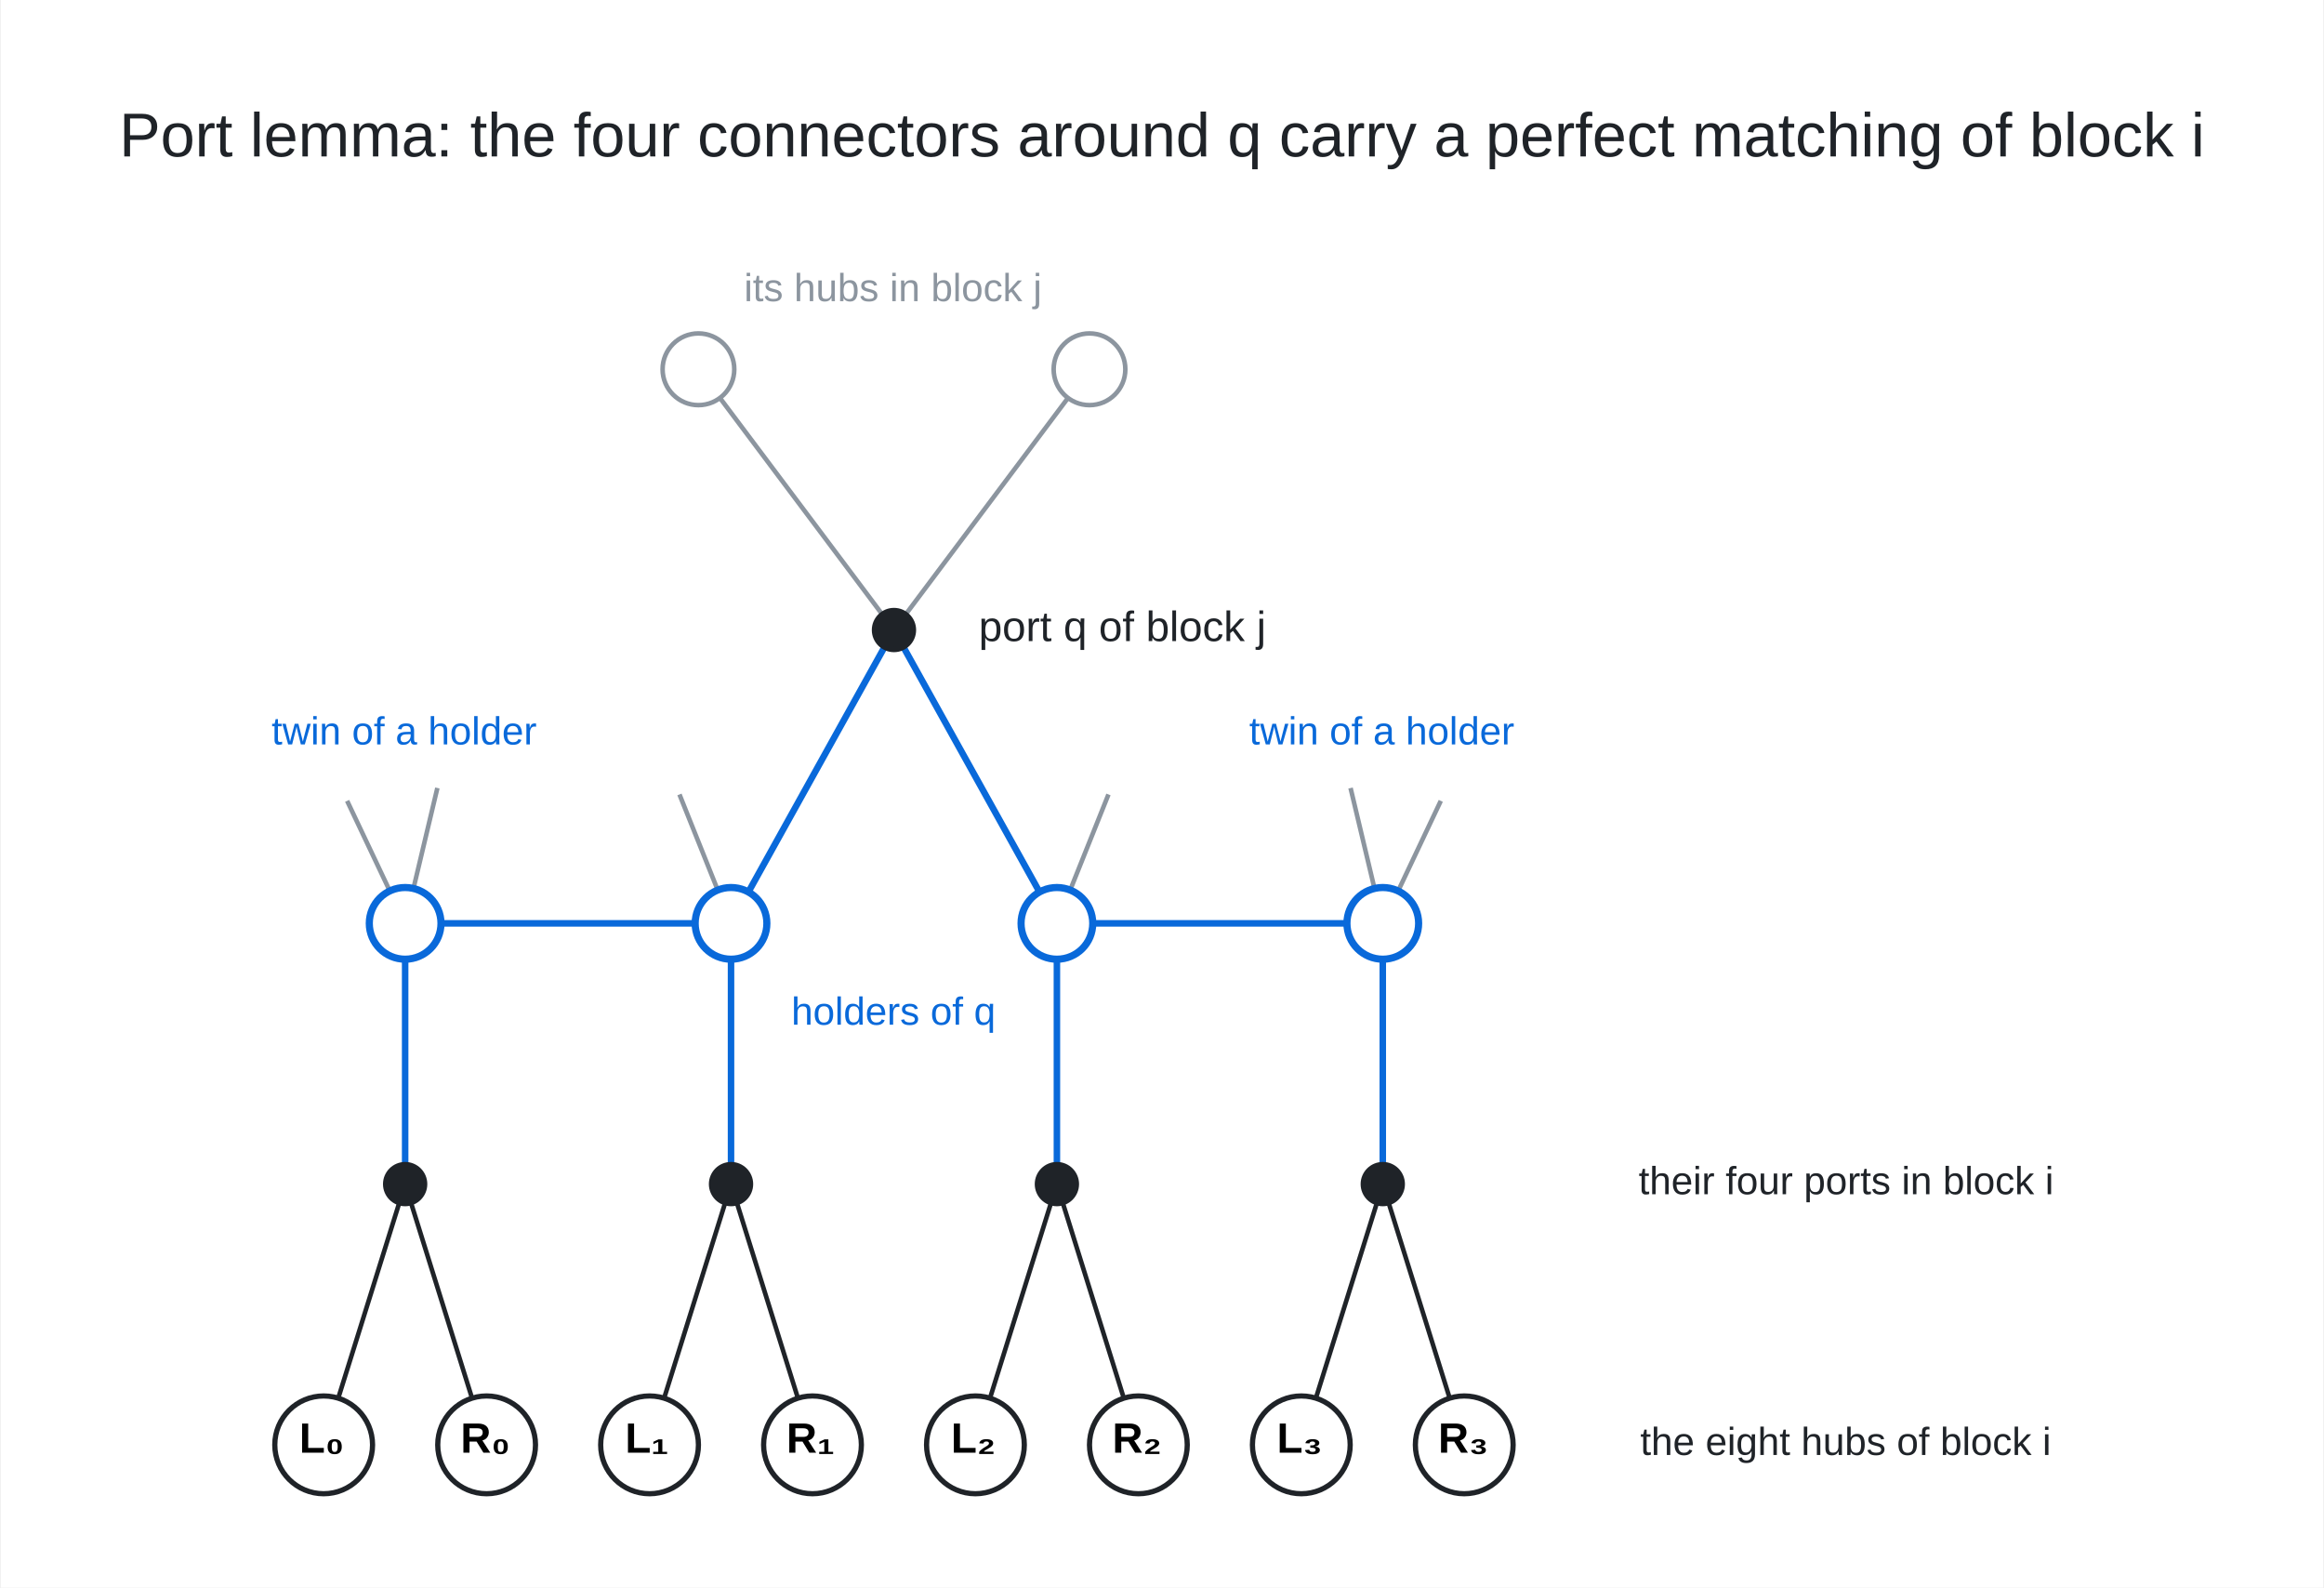
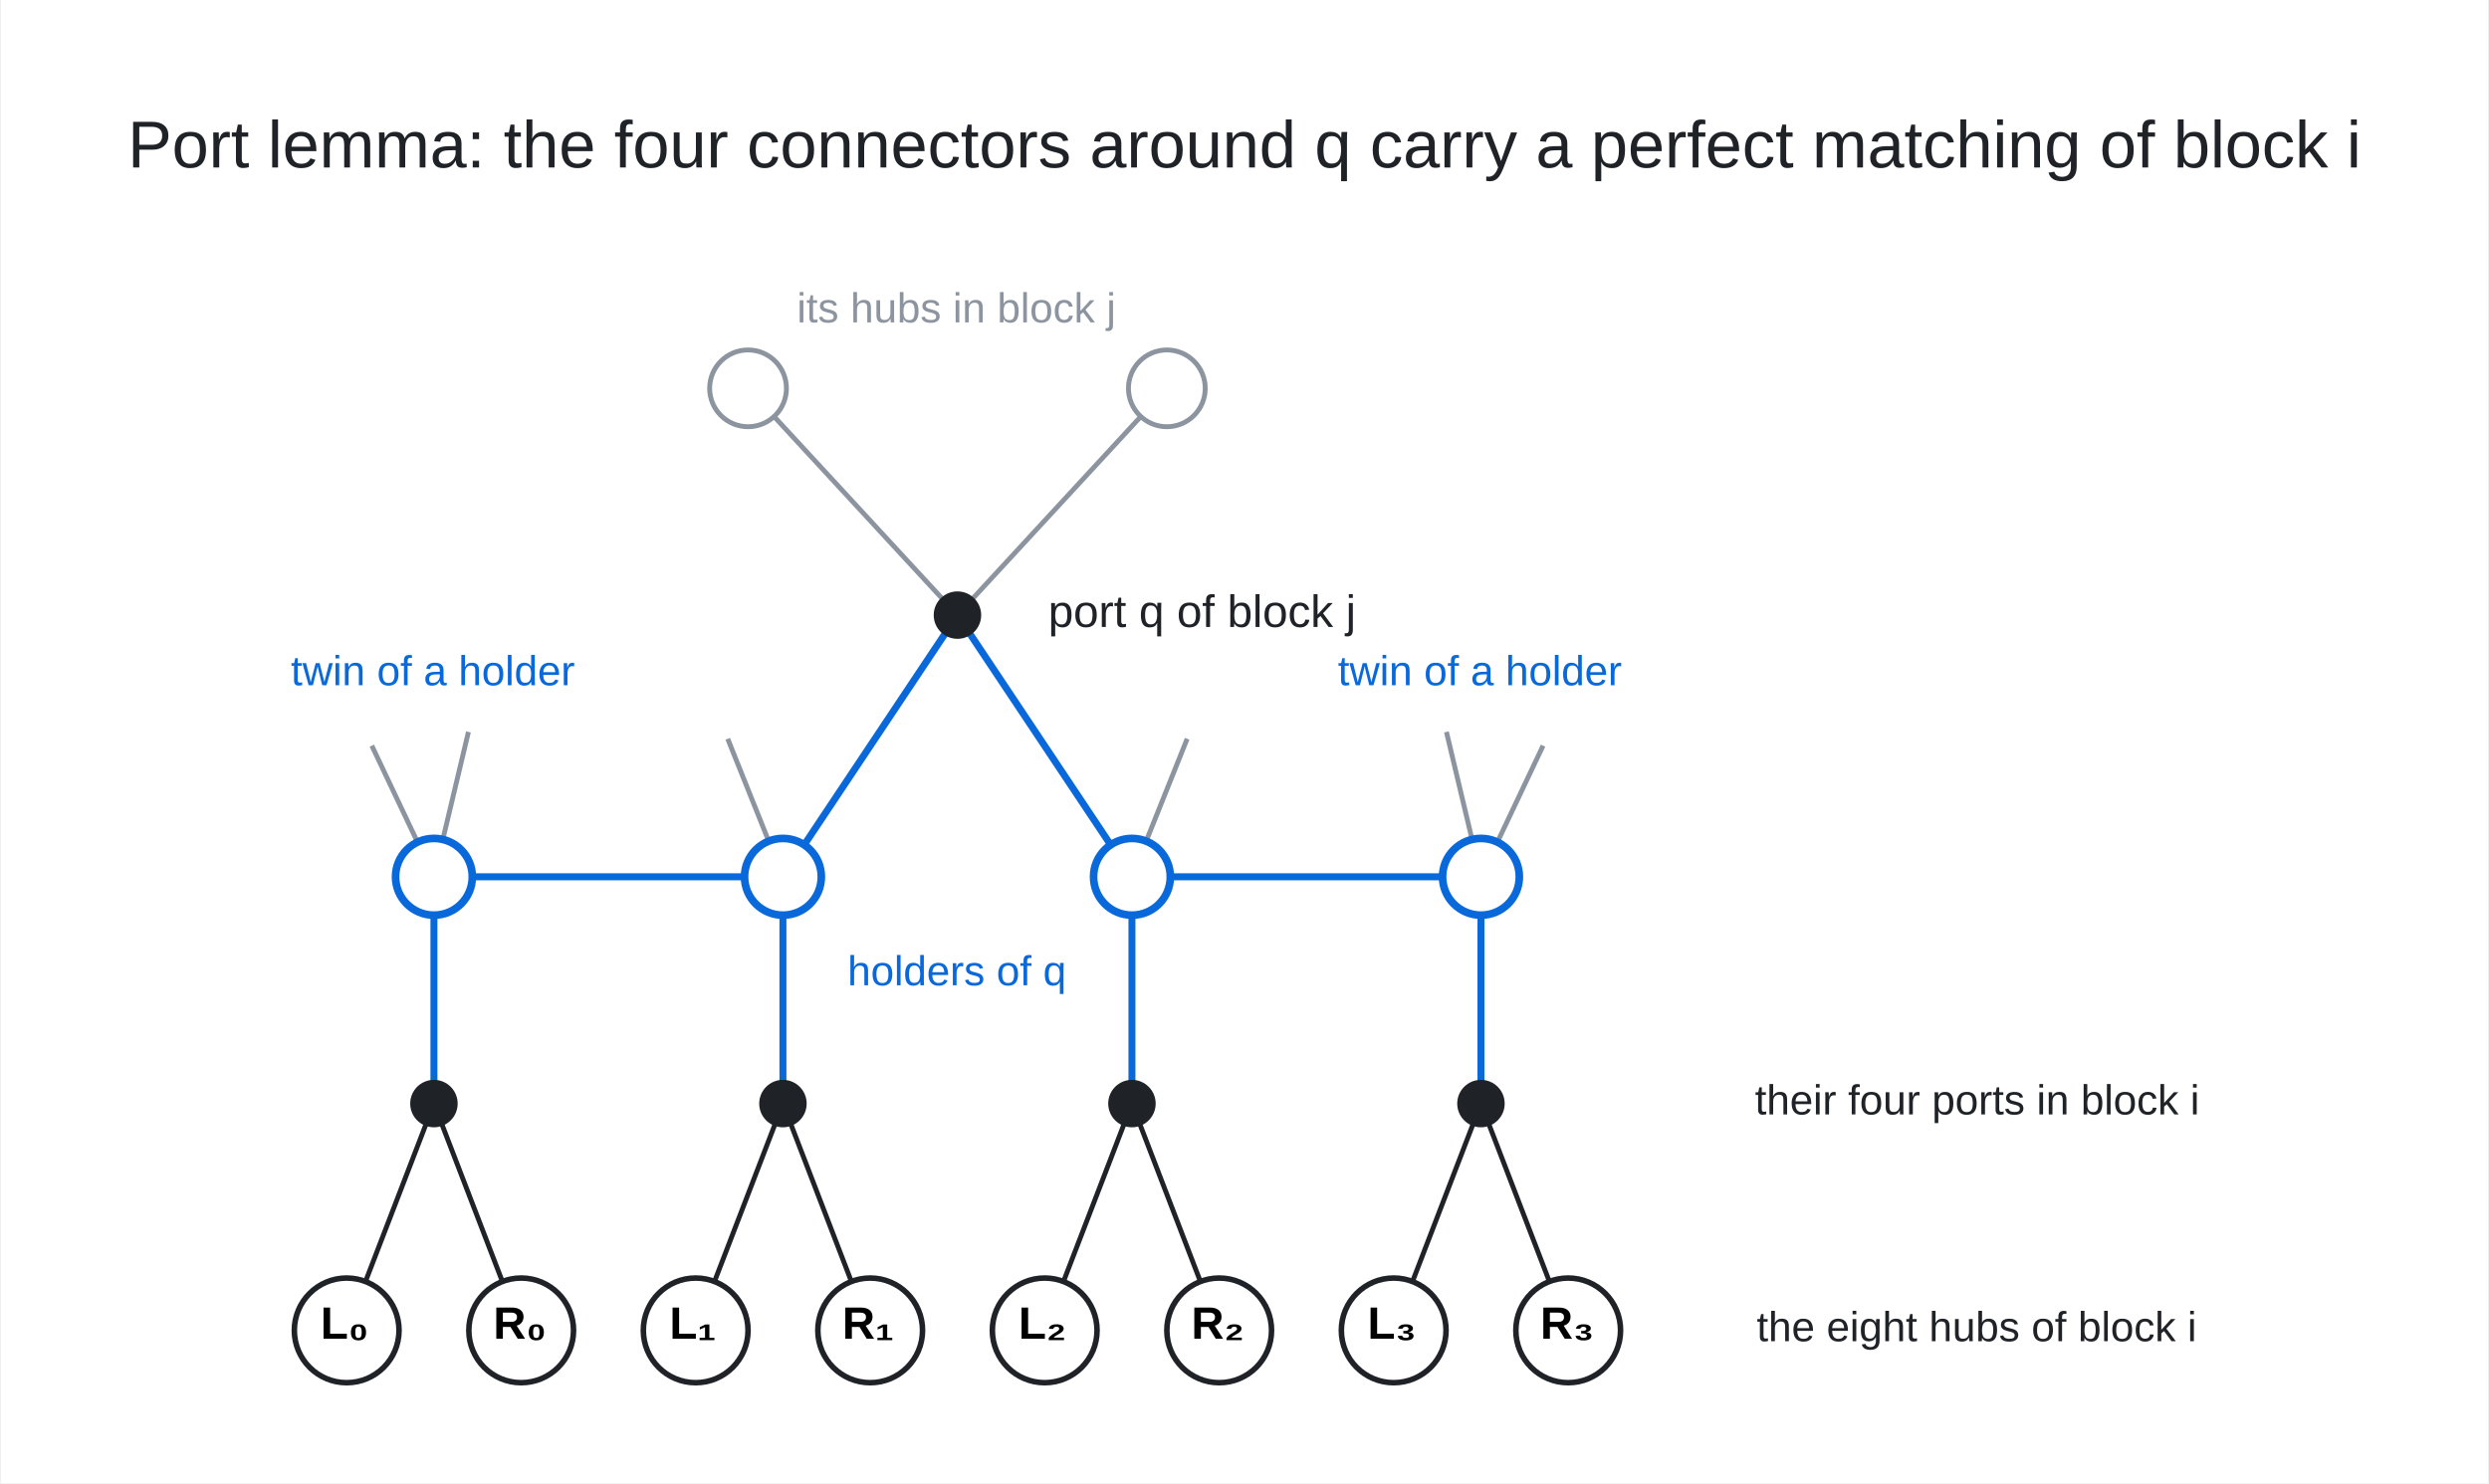
- <svg xmlns="http://www.w3.org/2000/svg" width="713pt" height="487pt" viewBox="0.00 0.00 712.60 487.10">
-   <g id="graph0" class="graph" transform="scale(1 1) rotate(0) translate(28.8 458.3)">
-     <polygon fill="white" stroke="transparent" points="-28.8,28.8 -28.8,-458.3 683.8,-458.3 683.8,28.8 -28.8,28.8" />
-     <text text-anchor="middle" x="327.5" y="-410.3" font-family="Arial" font-size="19.00" fill="#1f2328">Port lemma: the four connectors around q carry a perfect matching of block i</text>
-     <text text-anchor="middle" x="327.5" y="-389.3" font-family="Arial" font-size="19.00" fill="#1f2328"> </text>
+ <svg xmlns="http://www.w3.org/2000/svg" width="713pt" height="425pt" viewBox="0.00 0.00 712.60 425.10">
+   <g id="graph0" class="graph" transform="scale(1 1) rotate(0) translate(28.8 396.3)">
+     <polygon fill="white" stroke="transparent" points="-28.8,28.8 -28.8,-396.3 683.8,-396.3 683.8,28.8 -28.8,28.8" />
+     <text text-anchor="middle" x="327.5" y="-348.3" font-family="Arial" font-size="19.00" fill="#1f2328">Port lemma: the four connectors around q carry a perfect matching of block i</text>
+     <text text-anchor="middle" x="327.5" y="-327.3" font-family="Arial" font-size="19.00" fill="#1f2328"> </text>
    <g id="edge1" class="edge">
-       <path fill="none" stroke="#8c959f" stroke-width="1.4" d="M191.9,-336.13C204.47,-319.37 231.36,-283.53 241.38,-270.16" />
+       <path fill="none" stroke="#8c959f" stroke-width="1.4" d="M192.85,-276.77C205.59,-262.97 230.85,-235.6 240.94,-224.67" />
    </g>
    <g id="edge2" class="edge">
-       <path fill="none" stroke="#8c959f" stroke-width="1.4" d="M298.6,-336.13C286.03,-319.37 259.14,-283.53 249.12,-270.16" />
+       <path fill="none" stroke="#8c959f" stroke-width="1.4" d="M297.65,-276.77C284.91,-262.97 259.65,-235.6 249.56,-224.67" />
    </g>
    <g id="edge3" class="edge">
-       <path fill="none" stroke="#0969da" stroke-width="2" d="M242.27,-259.64C234.11,-244.96 211.32,-203.92 200.75,-184.91" />
+       <path fill="none" stroke="#0969da" stroke-width="2" d="M241.65,-214.61C233.19,-201.91 211.93,-170.02 201.38,-154.2" />
    </g>
    <g id="edge4" class="edge">
-       <path fill="none" stroke="#0969da" stroke-width="2" d="M248.23,-259.64C256.39,-244.96 279.18,-203.92 289.75,-184.91" />
+       <path fill="none" stroke="#0969da" stroke-width="2" d="M248.85,-214.61C257.31,-201.91 278.57,-170.02 289.12,-154.2" />
    </g>
    <g id="edge9" class="edge">
-       <path fill="none" stroke="#8c959f" stroke-width="1.4" d="M90.52,-184.98C85.69,-195.19 78.72,-209.91 77.45,-212.58" />
+       <path fill="none" stroke="#8c959f" stroke-width="1.4" d="M90.52,-154.98C85.69,-165.19 78.72,-179.91 77.45,-182.58" />
    </g>
    <g id="edge10" class="edge">
-       <path fill="none" stroke="#8c959f" stroke-width="1.4" d="M97.88,-186.04C100.56,-197.31 104.44,-213.58 105.14,-216.53" />
+       <path fill="none" stroke="#8c959f" stroke-width="1.4" d="M97.88,-156.04C100.56,-167.31 104.44,-183.58 105.14,-186.53" />
    </g>
    <g id="edge13" class="edge">
-       <path fill="none" stroke="#0969da" stroke-width="2" d="M95.25,-163.88C95.25,-146.87 95.25,-114.97 95.25,-101.39" />
+       <path fill="none" stroke="#0969da" stroke-width="2" d="M95.25,-133.97C95.25,-120.21 95.25,-97.15 95.25,-86.17" />
    </g>
    <g id="edge5" class="edge">
-       <path fill="none" stroke="#0969da" stroke-width="2" d="M184.17,-175C164.94,-175 125.64,-175 106.38,-175" />
+       <path fill="none" stroke="#0969da" stroke-width="2" d="M184.17,-145C164.94,-145 125.64,-145 106.38,-145" />
    </g>
    <g id="edge7" class="edge">
-       <path fill="none" stroke="#8c959f" stroke-width="1.4" d="M191.05,-185.51C186.75,-196.25 180.55,-211.74 179.43,-214.55" />
+       <path fill="none" stroke="#8c959f" stroke-width="1.4" d="M191.05,-155.51C186.75,-166.25 180.55,-181.74 179.43,-184.55" />
    </g>
    <g id="edge16" class="edge">
-       <path fill="none" stroke="#0969da" stroke-width="2" d="M195.25,-163.88C195.25,-146.87 195.25,-114.97 195.25,-101.39" />
+       <path fill="none" stroke="#0969da" stroke-width="2" d="M195.25,-133.97C195.25,-120.21 195.25,-97.15 195.25,-86.17" />
    </g>
    <g id="edge6" class="edge">
-       <path fill="none" stroke="#0969da" stroke-width="2" d="M306.33,-175C325.56,-175 364.86,-175 384.12,-175" />
+       <path fill="none" stroke="#0969da" stroke-width="2" d="M306.33,-145C325.56,-145 364.86,-145 384.12,-145" />
    </g>
    <g id="edge8" class="edge">
-       <path fill="none" stroke="#8c959f" stroke-width="1.4" d="M299.45,-185.51C303.75,-196.25 309.95,-211.74 311.07,-214.55" />
+       <path fill="none" stroke="#8c959f" stroke-width="1.4" d="M299.45,-155.51C303.75,-166.25 309.95,-181.74 311.07,-184.55" />
    </g>
    <g id="edge19" class="edge">
-       <path fill="none" stroke="#0969da" stroke-width="2" d="M295.25,-163.88C295.25,-146.87 295.25,-114.97 295.25,-101.39" />
+       <path fill="none" stroke="#0969da" stroke-width="2" d="M295.25,-133.97C295.25,-120.21 295.25,-97.15 295.25,-86.17" />
    </g>
    <g id="edge11" class="edge">
-       <path fill="none" stroke="#8c959f" stroke-width="1.4" d="M399.98,-184.98C404.81,-195.19 411.78,-209.91 413.05,-212.58" />
+       <path fill="none" stroke="#8c959f" stroke-width="1.4" d="M399.98,-154.98C404.81,-165.19 411.78,-179.91 413.05,-182.58" />
    </g>
    <g id="edge12" class="edge">
-       <path fill="none" stroke="#8c959f" stroke-width="1.4" d="M392.62,-186.04C389.94,-197.31 386.06,-213.58 385.36,-216.53" />
+       <path fill="none" stroke="#8c959f" stroke-width="1.4" d="M392.62,-156.04C389.94,-167.31 386.06,-183.58 385.36,-186.53" />
    </g>
    <g id="edge22" class="edge">
-       <path fill="none" stroke="#0969da" stroke-width="2" d="M395.25,-163.88C395.25,-146.87 395.25,-114.97 395.25,-101.39" />
+       <path fill="none" stroke="#0969da" stroke-width="2" d="M395.25,-133.97C395.25,-120.21 395.25,-97.15 395.25,-86.17" />
    </g>
    <g id="edge14" class="edge">
-       <path fill="none" stroke="#1f2328" stroke-width="1.4" d="M93.45,-89.25C89.58,-76.85 80.34,-47.3 74.76,-29.44" />
+       <path fill="none" stroke="#1f2328" stroke-width="1.4" d="M92.94,-74C89.05,-63.88 81.08,-43.15 75.7,-29.16" />
    </g>
    <g id="edge15" class="edge">
-       <path fill="none" stroke="#1f2328" stroke-width="1.4" d="M97.05,-89.25C100.92,-76.85 110.16,-47.3 115.74,-29.44" />
+       <path fill="none" stroke="#1f2328" stroke-width="1.4" d="M97.56,-74C101.45,-63.88 109.42,-43.15 114.8,-29.16" />
    </g>
    <g id="edge17" class="edge">
-       <path fill="none" stroke="#1f2328" stroke-width="1.4" d="M193.45,-89.25C189.58,-76.85 180.34,-47.3 174.76,-29.44" />
+       <path fill="none" stroke="#1f2328" stroke-width="1.4" d="M192.94,-74C189.05,-63.88 181.08,-43.15 175.7,-29.16" />
    </g>
    <g id="edge18" class="edge">
-       <path fill="none" stroke="#1f2328" stroke-width="1.4" d="M197.05,-89.25C200.92,-76.85 210.16,-47.3 215.74,-29.44" />
+       <path fill="none" stroke="#1f2328" stroke-width="1.4" d="M197.56,-74C201.45,-63.88 209.42,-43.15 214.8,-29.16" />
    </g>
    <g id="edge20" class="edge">
-       <path fill="none" stroke="#1f2328" stroke-width="1.4" d="M293.45,-89.25C289.58,-76.85 280.34,-47.3 274.76,-29.44" />
+       <path fill="none" stroke="#1f2328" stroke-width="1.4" d="M292.94,-74C289.05,-63.88 281.08,-43.15 275.7,-29.16" />
    </g>
    <g id="edge21" class="edge">
-       <path fill="none" stroke="#1f2328" stroke-width="1.4" d="M297.05,-89.25C300.92,-76.85 310.16,-47.3 315.74,-29.44" />
+       <path fill="none" stroke="#1f2328" stroke-width="1.4" d="M297.56,-74C301.45,-63.88 309.42,-43.15 314.8,-29.16" />
    </g>
    <g id="edge23" class="edge">
-       <path fill="none" stroke="#1f2328" stroke-width="1.4" d="M393.45,-89.25C389.58,-76.85 380.34,-47.3 374.76,-29.44" />
+       <path fill="none" stroke="#1f2328" stroke-width="1.4" d="M392.94,-74C389.05,-63.88 381.08,-43.15 375.7,-29.16" />
    </g>
    <g id="edge24" class="edge">
-       <path fill="none" stroke="#1f2328" stroke-width="1.4" d="M397.05,-89.25C400.92,-76.85 410.16,-47.3 415.74,-29.44" />
+       <path fill="none" stroke="#1f2328" stroke-width="1.4" d="M397.56,-74C401.45,-63.88 409.42,-43.15 414.8,-29.16" />
    </g>
    <g id="node1" class="node">
-       <ellipse fill="none" stroke="#8c959f" stroke-width="1.4" cx="185.25" cy="-345" rx="11" ry="11" />
+       <ellipse fill="none" stroke="#8c959f" stroke-width="1.4" cx="185.25" cy="-285" rx="11" ry="11" />
    </g>
    <g id="node2" class="node">
-       <ellipse fill="none" stroke="#8c959f" stroke-width="1.4" cx="305.25" cy="-345" rx="11" ry="11" />
+       <ellipse fill="none" stroke="#8c959f" stroke-width="1.4" cx="305.25" cy="-285" rx="11" ry="11" />
    </g>
    <g id="node3" class="node">
-       <ellipse fill="#1f2328" stroke="#1f2328" stroke-width="1.6" cx="245.25" cy="-265" rx="6" ry="6" />
+       <ellipse fill="#1f2328" stroke="#1f2328" stroke-width="1.6" cx="245.25" cy="-220" rx="6" ry="6" />
    </g>
    <g id="node4" class="node">
-       <text text-anchor="start" x="271.25" y="-261.6" font-family="Arial" font-size="13.00" fill="#1f2328">port q of block j</text>
+       <text text-anchor="start" x="271.25" y="-216.6" font-family="Arial" font-size="13.00" fill="#1f2328">port q of block j</text>
    </g>
    <g id="node5" class="node">
-       <text text-anchor="start" x="199.25" y="-365.9" font-family="Arial" font-size="12.00" fill="#8c959f">its hubs in block j</text>
+       <text text-anchor="start" x="199.25" y="-303.9" font-family="Arial" font-size="12.00" fill="#8c959f">its hubs in block j</text>
    </g>
    <g id="node6" class="node">
-       <ellipse fill="none" stroke="#0969da" stroke-width="2.2" cx="95.25" cy="-175" rx="11" ry="11" />
+       <ellipse fill="none" stroke="#0969da" stroke-width="2.2" cx="95.25" cy="-145" rx="11" ry="11" />
    </g>
    <g id="node7" class="node">
-       <ellipse fill="none" stroke="#0969da" stroke-width="2.2" cx="195.25" cy="-175" rx="11" ry="11" />
+       <ellipse fill="none" stroke="#0969da" stroke-width="2.2" cx="195.25" cy="-145" rx="11" ry="11" />
    </g>
    <g id="node8" class="node">
-       <ellipse fill="none" stroke="#0969da" stroke-width="2.2" cx="295.25" cy="-175" rx="11" ry="11" />
+       <ellipse fill="none" stroke="#0969da" stroke-width="2.2" cx="295.25" cy="-145" rx="11" ry="11" />
    </g>
    <g id="node9" class="node">
-       <ellipse fill="none" stroke="#0969da" stroke-width="2.2" cx="395.25" cy="-175" rx="11" ry="11" />
+       <ellipse fill="none" stroke="#0969da" stroke-width="2.2" cx="395.25" cy="-145" rx="11" ry="11" />
    </g>
    <g id="node16" class="node">
-       <text text-anchor="start" x="213.75" y="-143.9" font-family="Arial" font-size="12.00" fill="#0969da">holders of q</text>
+       <text text-anchor="start" x="213.75" y="-113.9" font-family="Arial" font-size="12.00" fill="#0969da">holders of q</text>
    </g>
    <g id="node17" class="node">
-       <text text-anchor="start" x="54.25" y="-229.9" font-family="Arial" font-size="12.00" fill="#0969da">twin of a holder</text>
+       <text text-anchor="start" x="54.25" y="-199.9" font-family="Arial" font-size="12.00" fill="#0969da">twin of a holder</text>
    </g>
    <g id="node18" class="node">
-       <text text-anchor="start" x="354.25" y="-229.9" font-family="Arial" font-size="12.00" fill="#0969da">twin of a holder</text>
+       <text text-anchor="start" x="354.25" y="-199.9" font-family="Arial" font-size="12.00" fill="#0969da">twin of a holder</text>
    </g>
    <g id="node19" class="node">
      <ellipse fill="none" stroke="#1f2328" stroke-width="1.6" cx="70.25" cy="-15" rx="15" ry="15" />
      <text text-anchor="start" x="62.75" y="-12.6" font-family="Arial" font-weight="bold" font-size="13.00">L₀</text>
    </g>
    <g id="node20" class="node">
      <ellipse fill="none" stroke="#1f2328" stroke-width="1.6" cx="120.25" cy="-15" rx="15" ry="15" />
      <text text-anchor="start" x="112.25" y="-12.6" font-family="Arial" font-weight="bold" font-size="13.00">R₀</text>
    </g>
    <g id="node21" class="node">
      <ellipse fill="none" stroke="#1f2328" stroke-width="1.6" cx="170.25" cy="-15" rx="15" ry="15" />
      <text text-anchor="start" x="162.75" y="-12.6" font-family="Arial" font-weight="bold" font-size="13.00">L₁</text>
    </g>
    <g id="node22" class="node">
      <ellipse fill="none" stroke="#1f2328" stroke-width="1.6" cx="220.25" cy="-15" rx="15" ry="15" />
      <text text-anchor="start" x="212.25" y="-12.6" font-family="Arial" font-weight="bold" font-size="13.00">R₁</text>
    </g>
    <g id="node23" class="node">
      <ellipse fill="none" stroke="#1f2328" stroke-width="1.6" cx="270.25" cy="-15" rx="15" ry="15" />
      <text text-anchor="start" x="262.75" y="-12.6" font-family="Arial" font-weight="bold" font-size="13.00">L₂</text>
    </g>
    <g id="node24" class="node">
      <ellipse fill="none" stroke="#1f2328" stroke-width="1.6" cx="320.25" cy="-15" rx="15" ry="15" />
      <text text-anchor="start" x="312.25" y="-12.6" font-family="Arial" font-weight="bold" font-size="13.00">R₂</text>
    </g>
    <g id="node25" class="node">
      <ellipse fill="none" stroke="#1f2328" stroke-width="1.6" cx="370.25" cy="-15" rx="15" ry="15" />
      <text text-anchor="start" x="362.75" y="-12.6" font-family="Arial" font-weight="bold" font-size="13.00">L₃</text>
    </g>
    <g id="node26" class="node">
      <ellipse fill="none" stroke="#1f2328" stroke-width="1.6" cx="420.25" cy="-15" rx="15" ry="15" />
      <text text-anchor="start" x="412.25" y="-12.6" font-family="Arial" font-weight="bold" font-size="13.00">R₃</text>
    </g>
    <g id="node27" class="node">
-       <ellipse fill="#1f2328" stroke="#1f2328" stroke-width="1.6" cx="95.25" cy="-95" rx="6" ry="6" />
+       <ellipse fill="#1f2328" stroke="#1f2328" stroke-width="1.6" cx="95.25" cy="-80" rx="6" ry="6" />
    </g>
    <g id="node28" class="node">
-       <ellipse fill="#1f2328" stroke="#1f2328" stroke-width="1.6" cx="195.25" cy="-95" rx="6" ry="6" />
+       <ellipse fill="#1f2328" stroke="#1f2328" stroke-width="1.6" cx="195.25" cy="-80" rx="6" ry="6" />
    </g>
    <g id="node29" class="node">
-       <ellipse fill="#1f2328" stroke="#1f2328" stroke-width="1.6" cx="295.25" cy="-95" rx="6" ry="6" />
+       <ellipse fill="#1f2328" stroke="#1f2328" stroke-width="1.6" cx="295.25" cy="-80" rx="6" ry="6" />
    </g>
    <g id="node30" class="node">
-       <ellipse fill="#1f2328" stroke="#1f2328" stroke-width="1.6" cx="395.25" cy="-95" rx="6" ry="6" />
+       <ellipse fill="#1f2328" stroke="#1f2328" stroke-width="1.6" cx="395.25" cy="-80" rx="6" ry="6" />
    </g>
    <g id="node31" class="node">
-       <text text-anchor="start" x="473.75" y="-91.9" font-family="Arial" font-size="12.00" fill="#1f2328">their four ports in block i</text>
+       <text text-anchor="start" x="473.75" y="-76.9" font-family="Arial" font-size="12.00" fill="#1f2328">their four ports in block i</text>
    </g>
    <g id="node32" class="node">
      <text text-anchor="start" x="474.25" y="-11.9" font-family="Arial" font-size="12.00" fill="#1f2328">the eight hubs of block i</text>
    </g>
  </g>
</svg>
